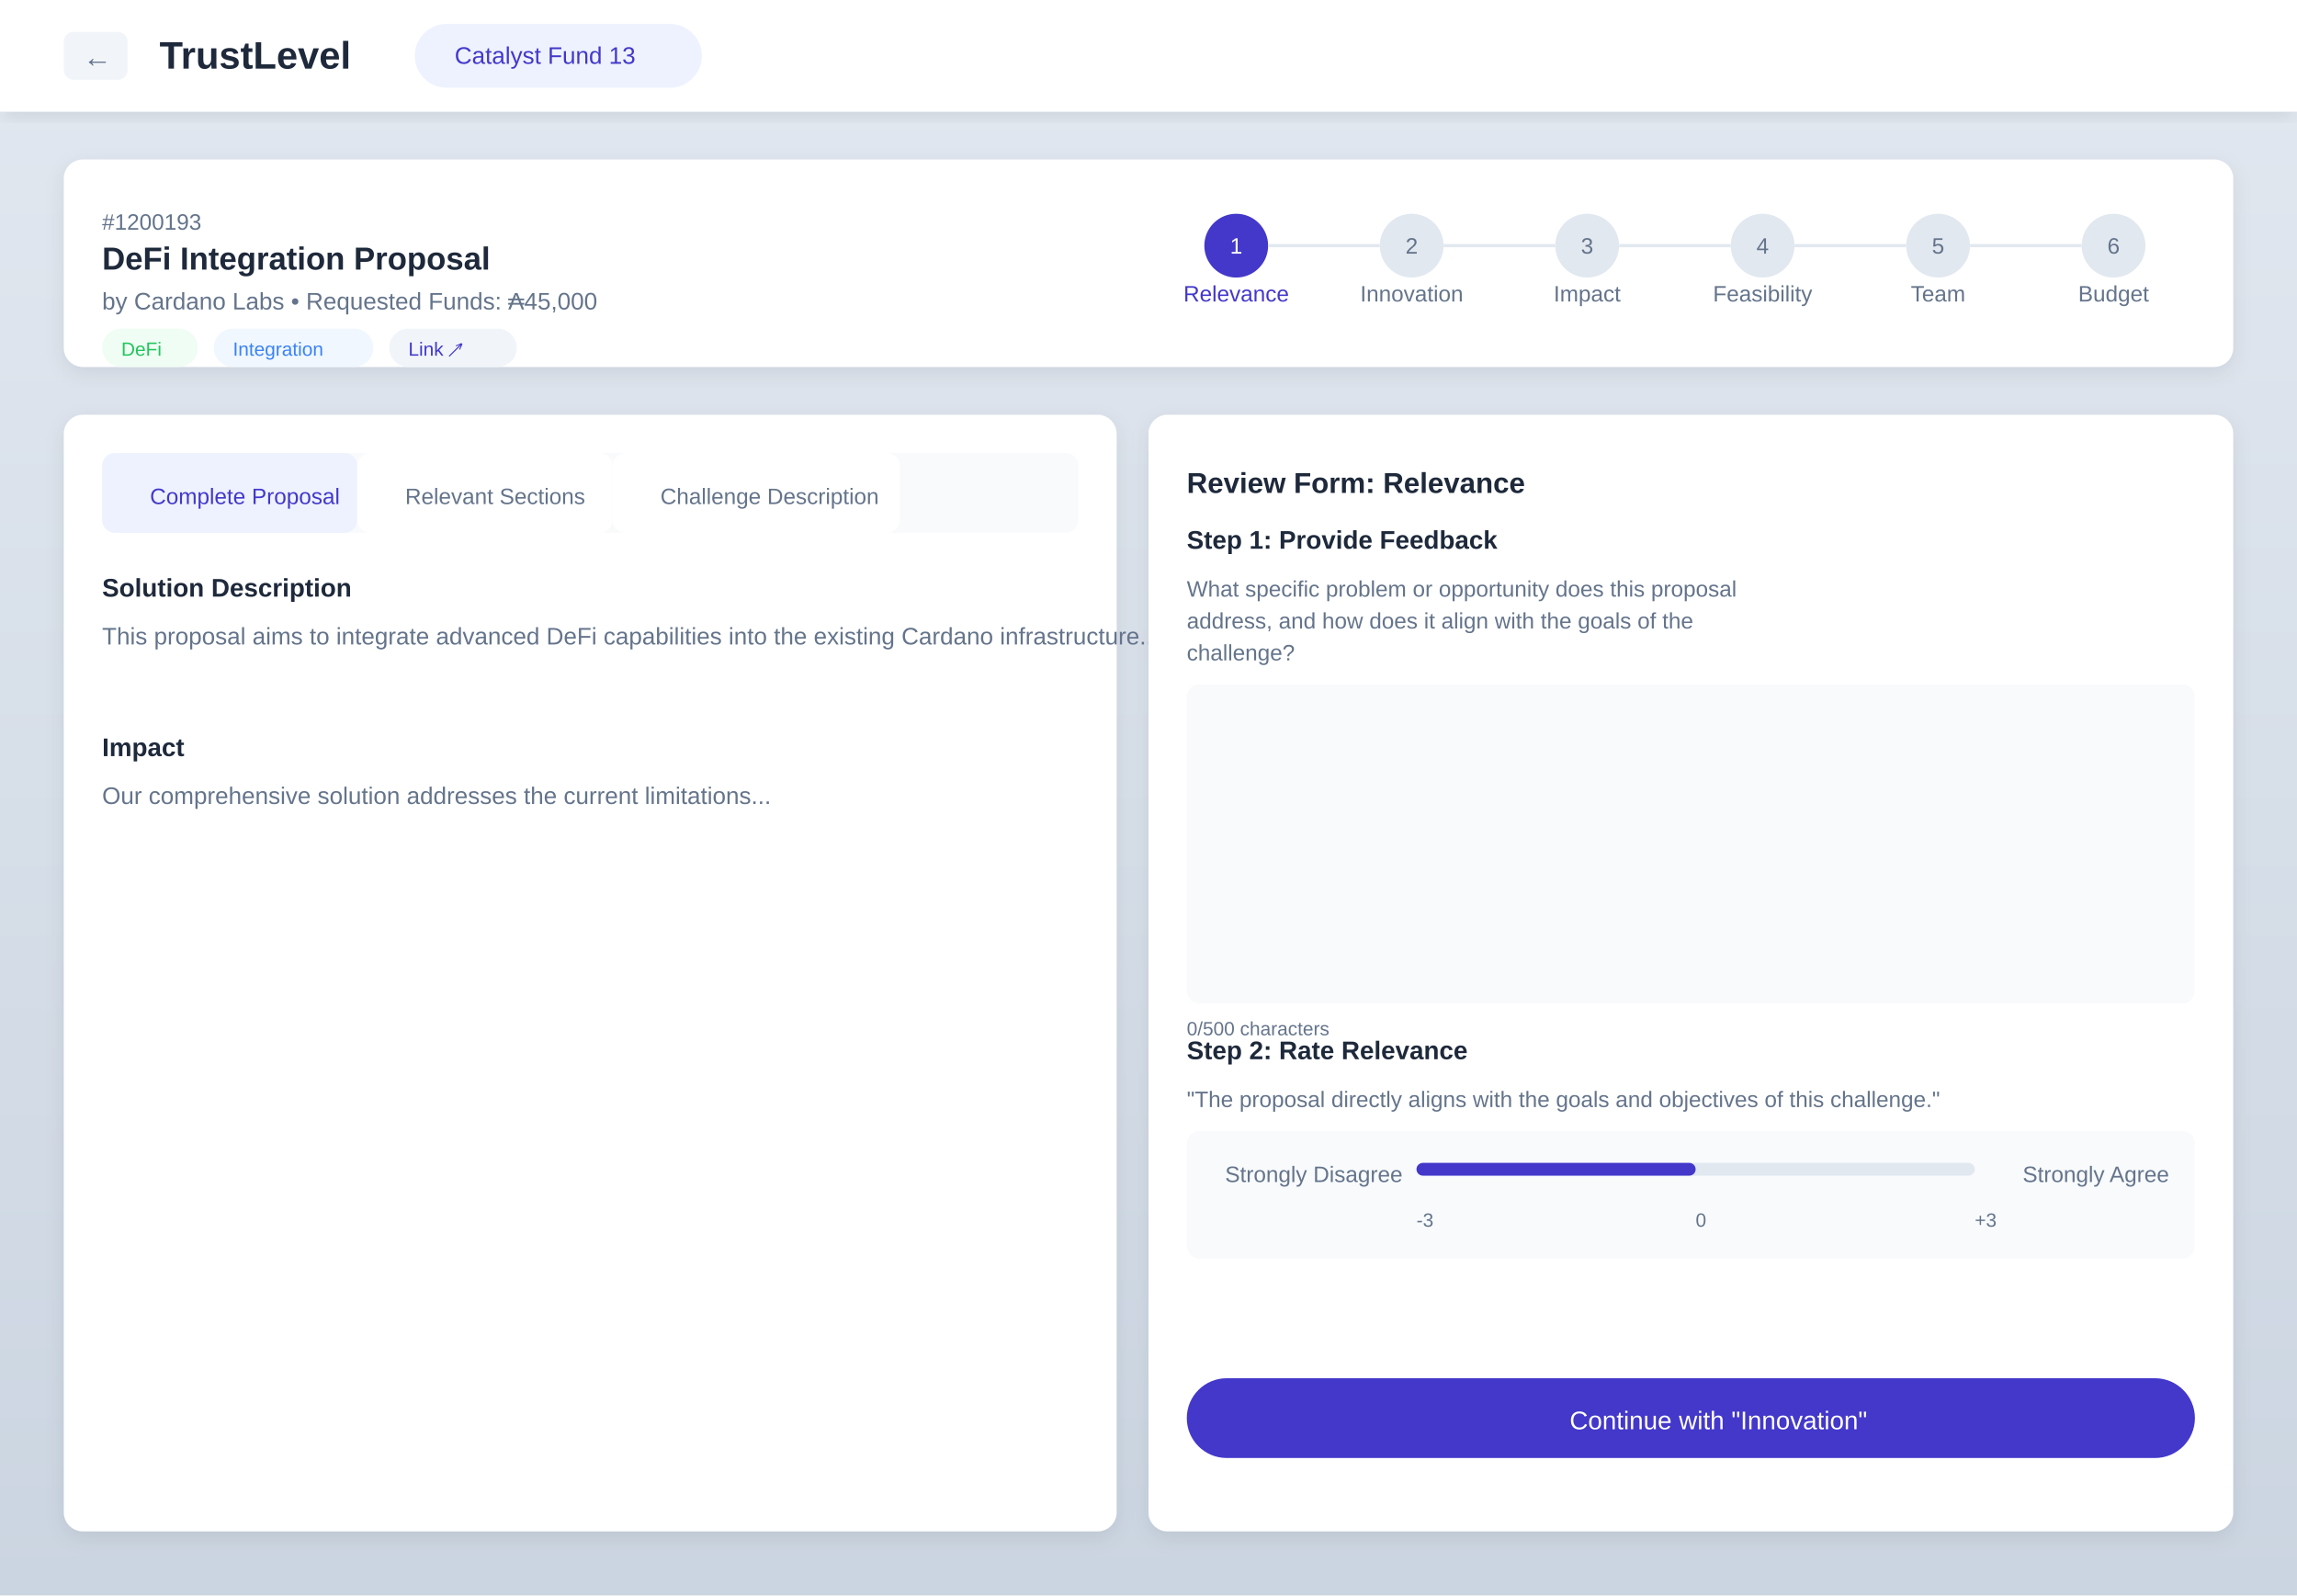
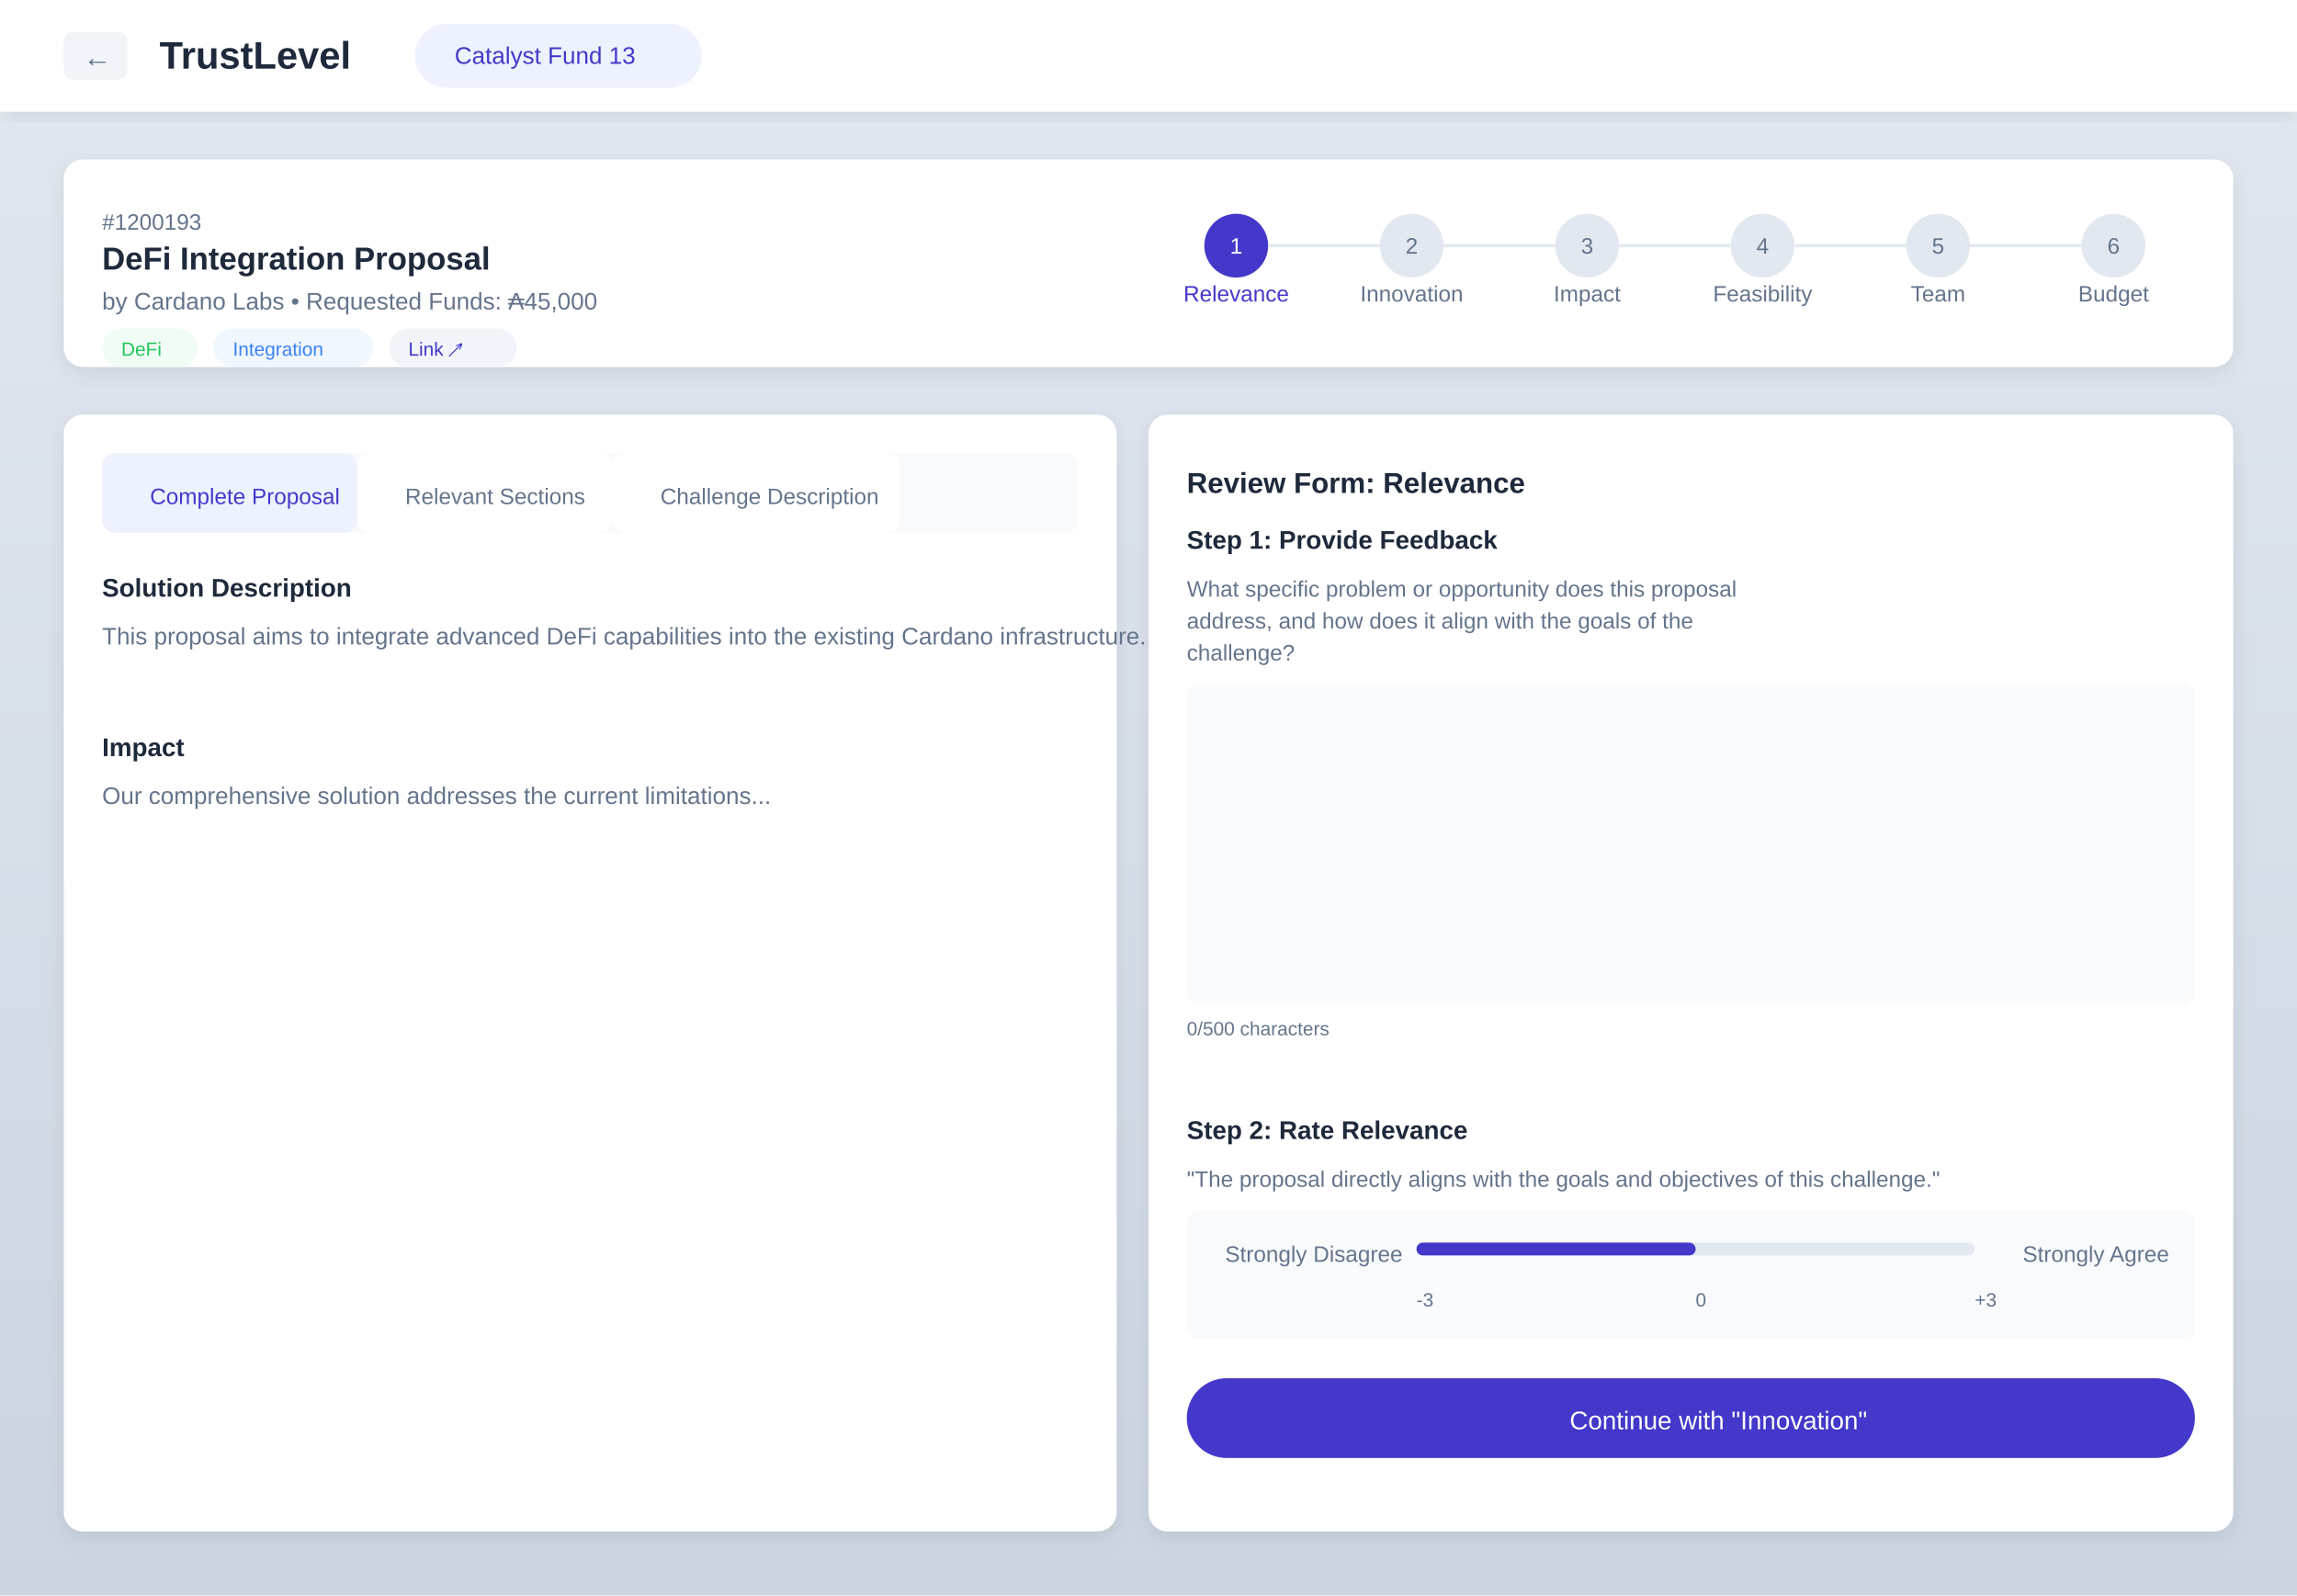
<svg xmlns="http://www.w3.org/2000/svg" viewBox="0 0 1440 1000">
  <defs>
    <linearGradient id="bg-gradient" x1="0" y1="0" x2="0" y2="1">
      <stop offset="0%" stop-color="#e2e8f0" />
      <stop offset="100%" stop-color="#cbd5e1" />
    </linearGradient>
    <filter id="card-shadow">
      <feDropShadow dx="0" dy="4" stdDeviation="6" flood-opacity="0.08" />
    </filter>
  </defs>
  <rect width="1440" height="1000" fill="url(#bg-gradient)" />
  <rect x="0" y="0" width="1440" height="70" fill="#ffffff" filter="url(#card-shadow)" />
  <g transform="translate(40, 0)">
    <g transform="translate(0, 20)">
      <rect width="40" height="30" rx="6" fill="#f1f5f9" />
      <text x="12" y="22" font-family="Arial" font-size="18" fill="#64748b">←</text>
    </g>
    <text x="60" y="43" font-family="Arial" font-size="24" font-weight="bold" fill="#1e293b">TrustLevel</text>
    <rect x="220" y="15" width="180" height="40" rx="20" fill="#eef2ff" />
    <text x="245" y="40" font-family="Arial" font-size="15" fill="#4338ca">Catalyst Fund 13</text>
  </g>
  <g transform="translate(40, 100)">
    <rect width="1360" height="130" rx="12" fill="#ffffff" filter="url(#card-shadow)" />
    <g transform="translate(24, 24)">
      <text x="0" y="20" font-family="Arial" font-size="14" fill="#64748b">#1200193</text>
      <text x="0" y="45" font-family="Arial" font-size="20" font-weight="bold" fill="#1e293b">DeFi Integration Proposal</text>
      <text x="0" y="70" font-family="Arial" font-size="15" fill="#64748b">by Cardano Labs • Requested Funds: ₳45,000</text>
      <g transform="translate(0, 82)">
        <rect width="60" height="24" rx="12" fill="#f0fdf4" />
        <text x="12" y="17" font-family="Arial" font-size="12" fill="#22c55e">DeFi</text>
        <rect x="70" width="100" height="24" rx="12" fill="#f0f7ff" />
        <text x="82" y="17" font-family="Arial" font-size="12" fill="#3b82f6">Integration</text>
        <rect x="180" width="80" height="24" rx="12" fill="#f1f5f9" />
        <text x="192" y="17" font-family="Arial" font-size="12" fill="#4338ca">Link ↗</text>
      </g>
    </g>
    <g transform="translate(680, 24)">
      <g transform="translate(0, 10)">
        <circle cx="55" cy="20" r="20" fill="#4338ca" />
        <text x="55" y="25" font-family="Arial" font-size="14" fill="#ffffff" text-anchor="middle">1</text>
        <text x="55" y="55" font-family="Arial" font-size="14" fill="#4338ca" text-anchor="middle">Relevance</text>
        <circle cx="165" cy="20" r="20" fill="#e2e8f0" />
        <text x="165" y="25" font-family="Arial" font-size="14" fill="#64748b" text-anchor="middle">2</text>
        <text x="165" y="55" font-family="Arial" font-size="14" fill="#64748b" text-anchor="middle">Innovation</text>
        <circle cx="275" cy="20" r="20" fill="#e2e8f0" />
        <text x="275" y="25" font-family="Arial" font-size="14" fill="#64748b" text-anchor="middle">3</text>
        <text x="275" y="55" font-family="Arial" font-size="14" fill="#64748b" text-anchor="middle">Impact</text>
        <circle cx="385" cy="20" r="20" fill="#e2e8f0" />
        <text x="385" y="25" font-family="Arial" font-size="14" fill="#64748b" text-anchor="middle">4</text>
        <text x="385" y="55" font-family="Arial" font-size="14" fill="#64748b" text-anchor="middle">Feasibility</text>
        <circle cx="495" cy="20" r="20" fill="#e2e8f0" />
        <text x="495" y="25" font-family="Arial" font-size="14" fill="#64748b" text-anchor="middle">5</text>
        <text x="495" y="55" font-family="Arial" font-size="14" fill="#64748b" text-anchor="middle">Team</text>
        <circle cx="605" cy="20" r="20" fill="#e2e8f0" />
        <text x="605" y="25" font-family="Arial" font-size="14" fill="#64748b" text-anchor="middle">6</text>
        <text x="605" y="55" font-family="Arial" font-size="14" fill="#64748b" text-anchor="middle">Budget</text>
        <line x1="75" y1="20" x2="145" y2="20" stroke="#e2e8f0" stroke-width="2" />
        <line x1="185" y1="20" x2="255" y2="20" stroke="#e2e8f0" stroke-width="2" />
        <line x1="295" y1="20" x2="365" y2="20" stroke="#e2e8f0" stroke-width="2" />
        <line x1="405" y1="20" x2="475" y2="20" stroke="#e2e8f0" stroke-width="2" />
        <line x1="515" y1="20" x2="585" y2="20" stroke="#e2e8f0" stroke-width="2" />
      </g>
    </g>
  </g>
  <g transform="translate(40, 260)">
    <g transform="translate(0, 0)">
      <rect width="660" height="700" rx="12" fill="#ffffff" filter="url(#card-shadow)" />
      <g transform="translate(24, 24)">
        <rect width="612" height="50" rx="8" fill="#f8fafc" />
        <g transform="translate(0, 0)">
          <rect width="160" height="50" rx="8" fill="#eef2ff" />
          <text x="30" y="32" font-family="Arial" font-size="14" fill="#4338ca">Complete Proposal</text>
          <rect x="160" width="160" height="50" rx="8" fill="#ffffff" />
          <text x="190" y="32" font-family="Arial" font-size="14" fill="#64748b">Relevant Sections</text>
          <rect x="320" width="180" height="50" rx="8" fill="#ffffff" />
          <text x="350" y="32" font-family="Arial" font-size="14" fill="#64748b">Challenge Description</text>
        </g>
        <g transform="translate(0, 70)">
          <g transform="translate(0, 20)">
            <text x="0" y="0" font-family="Arial" font-size="16" font-weight="bold" fill="#1e293b">Solution Description</text>
            <text x="0" y="30" font-family="Arial" font-size="15" fill="#64748b">This proposal aims to integrate advanced DeFi capabilities into the existing Cardano infrastructure...</text>
          </g>
          <g transform="translate(0, 120)">
            <text x="0" y="0" font-family="Arial" font-size="16" font-weight="bold" fill="#1e293b">Impact</text>
            <text x="0" y="30" font-family="Arial" font-size="15" fill="#64748b">Our comprehensive solution addresses the current limitations...</text>
          </g>
        </g>
      </g>
    </g>
    <g transform="translate(680, 0)">
      <rect width="680" height="700" rx="12" fill="#ffffff" filter="url(#card-shadow)" />
      <g transform="translate(24, 24)">
        <text x="0" y="25" font-family="Arial" font-size="18" font-weight="bold" fill="#1e293b">Review Form: Relevance</text>
        <g transform="translate(0, 60)">
          <text x="0" y="0" font-family="Arial" font-size="16" font-weight="bold" fill="#1e293b">Step 1: Provide Feedback</text>
          <text x="0" y="30" font-family="Arial" font-size="14" fill="#64748b">What specific problem or opportunity does this proposal</text>
          <text x="0" y="50" font-family="Arial" font-size="14" fill="#64748b">address, and how does it align with the goals of the</text>
          <text x="0" y="70" font-family="Arial" font-size="14" fill="#64748b">challenge?</text>
          <rect x="0" y="85" width="632" height="200" rx="8" fill="#f8fafc" />
          <text x="0" y="305" font-family="Arial" font-size="12" fill="#64748b">0/500 characters</text>
        </g>
-         <g transform="translate(0, 380)">
+         <g transform="translate(0, 430)">
          <text x="0" y="0" font-family="Arial" font-size="16" font-weight="bold" fill="#1e293b">Step 2: Rate Relevance</text>
          <text x="0" y="30" font-family="Arial" font-size="14" fill="#64748b">"The proposal directly aligns with the goals and objectives of this challenge."</text>
          <g transform="translate(0, 45)">
            <rect width="632" height="80" rx="8" fill="#f8fafc" />
            <g transform="translate(24, 20)">
              <text x="0" y="12" font-family="Arial" font-size="14" fill="#64748b">Strongly Disagree</text>
              <rect x="120" y="0" width="350" height="8" rx="4" fill="#e2e8f0" />
              <rect x="120" y="0" width="175" height="8" rx="4" fill="#4338ca" />
              <text x="500" y="12" font-family="Arial" font-size="14" fill="#64748b">Strongly Agree</text>
              <text x="120" y="40" font-family="Arial" font-size="12" fill="#64748b">-3</text>
              <text x="295" y="40" font-family="Arial" font-size="12" fill="#64748b">0</text>
              <text x="470" y="40" font-family="Arial" font-size="12" fill="#64748b">+3</text>
            </g>
          </g>
        </g>
        <g transform="translate(0, 580)">
          <rect width="632" height="50" rx="25" fill="#4338ca" />
          <text x="240" y="32" font-family="Arial" font-size="16" fill="#ffffff">Continue with "Innovation"</text>
        </g>
      </g>
    </g>
  </g>
</svg>
